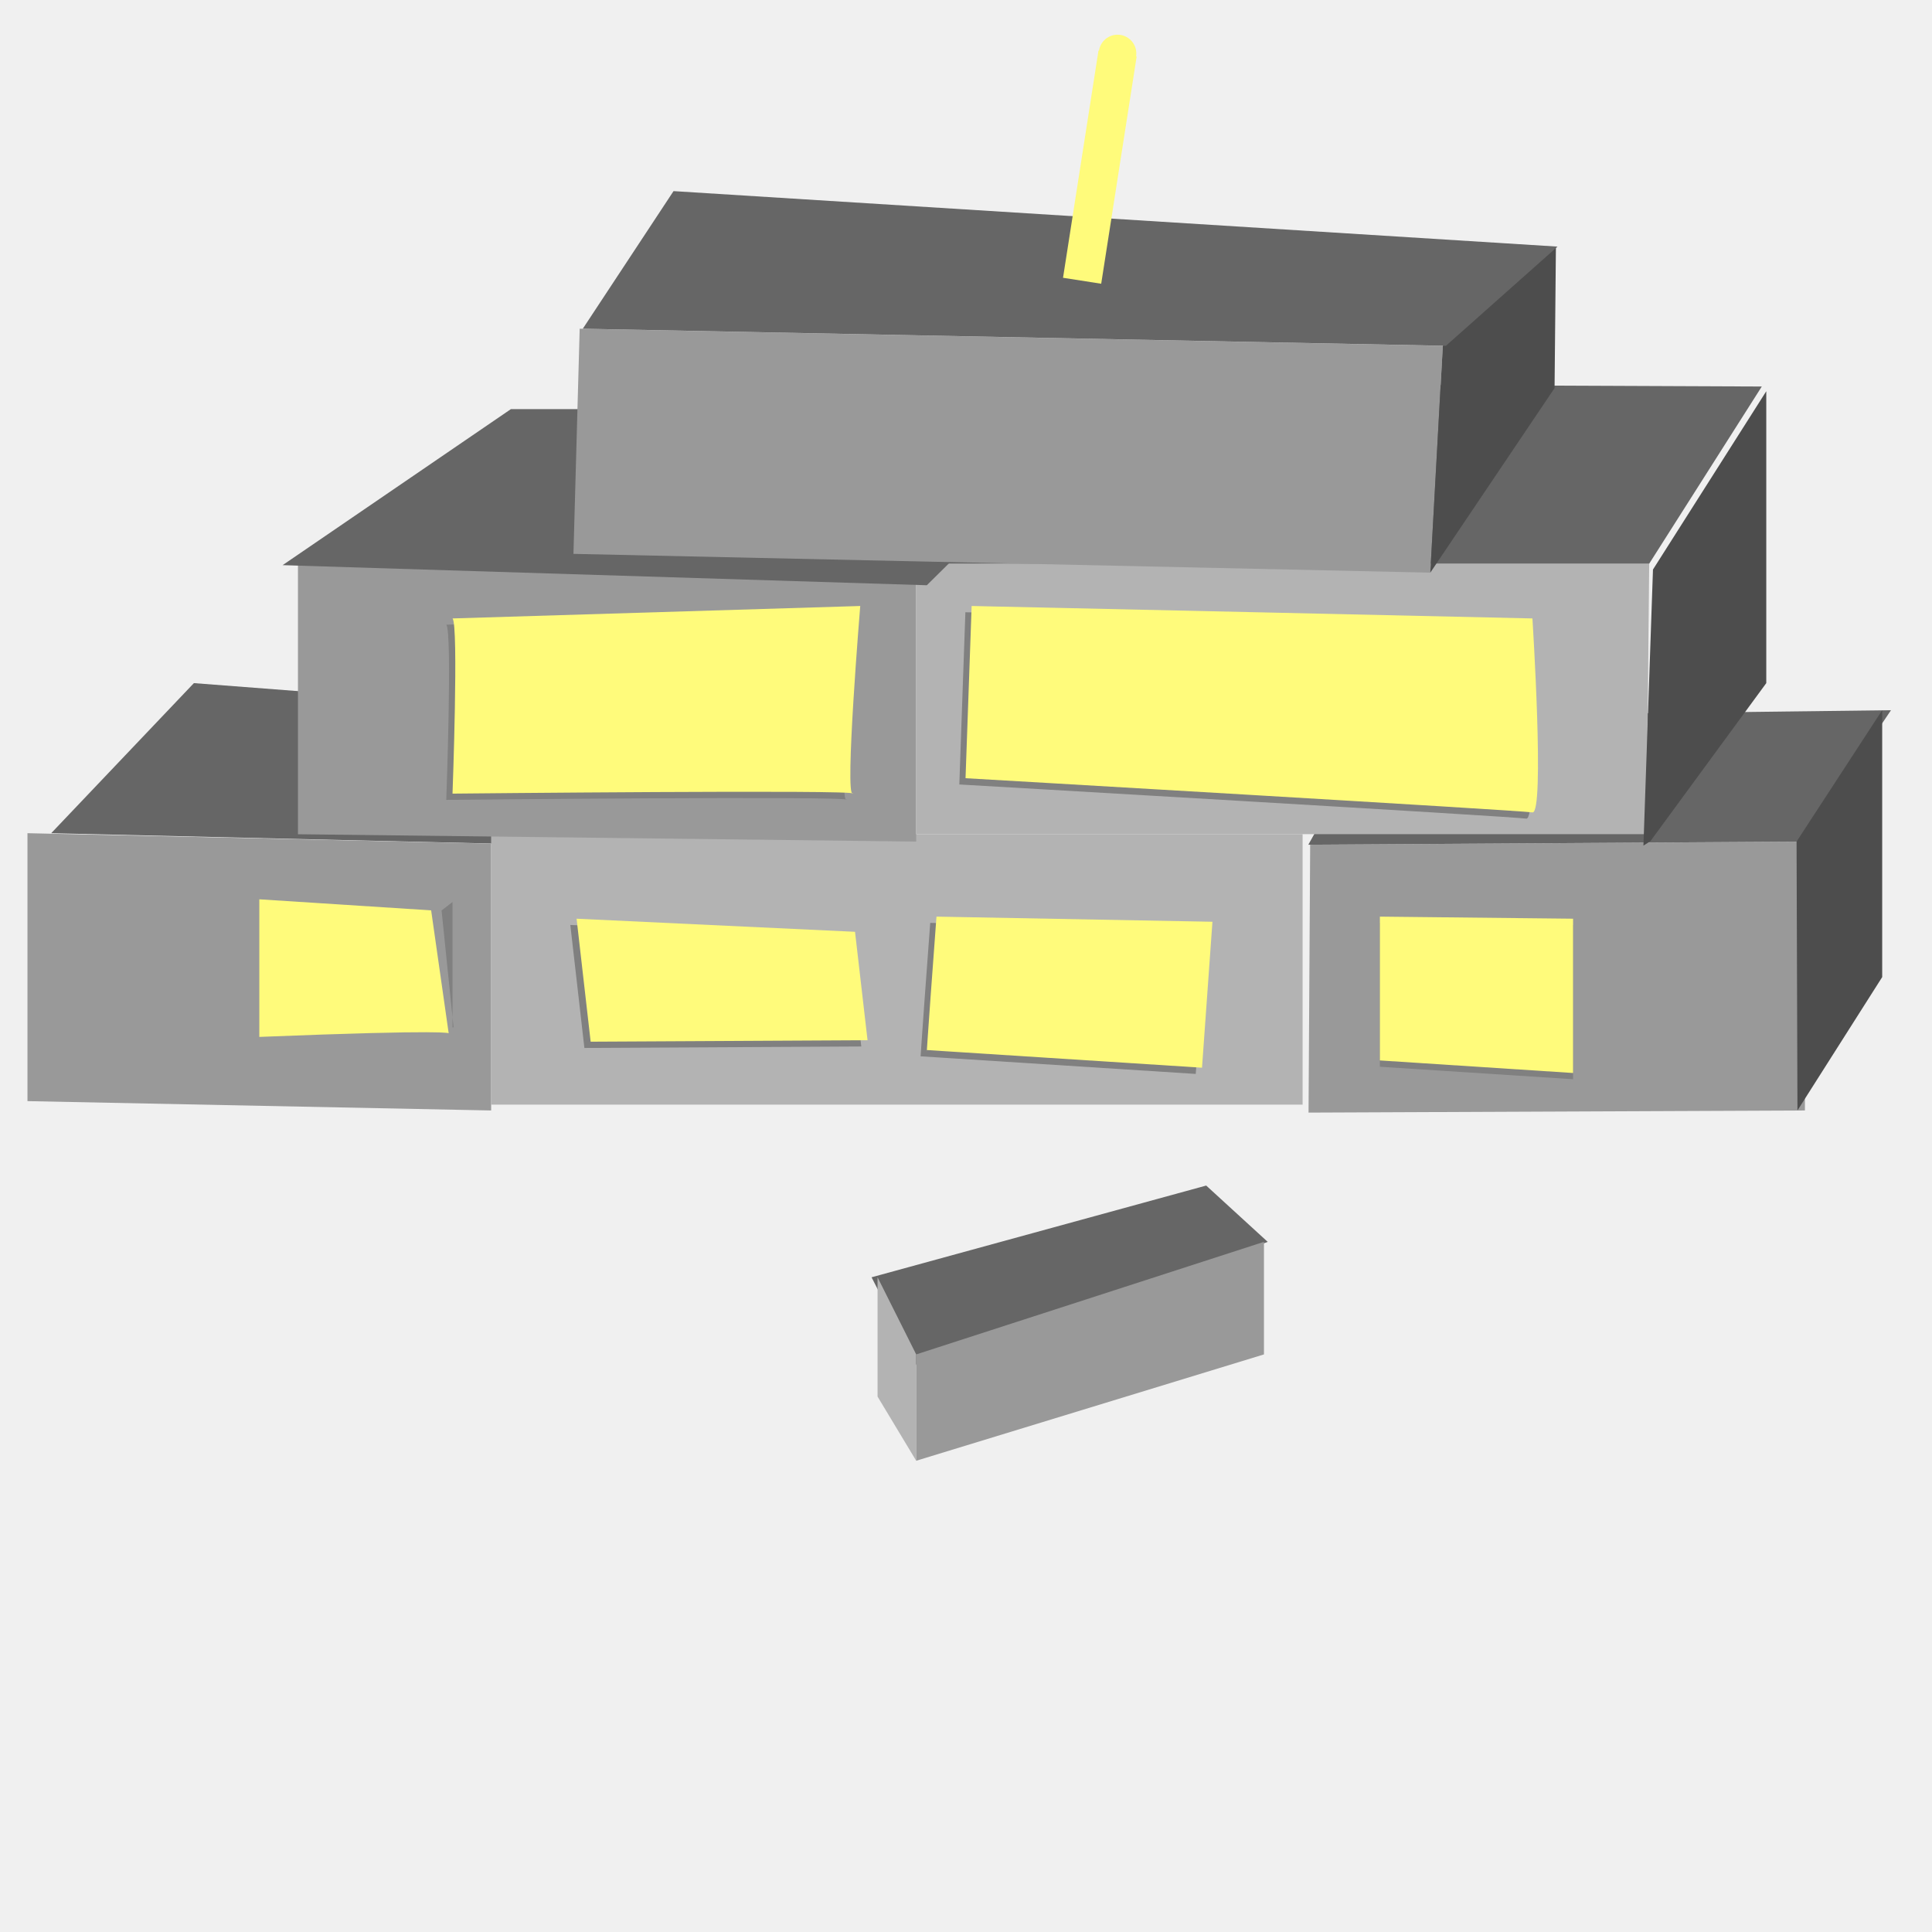
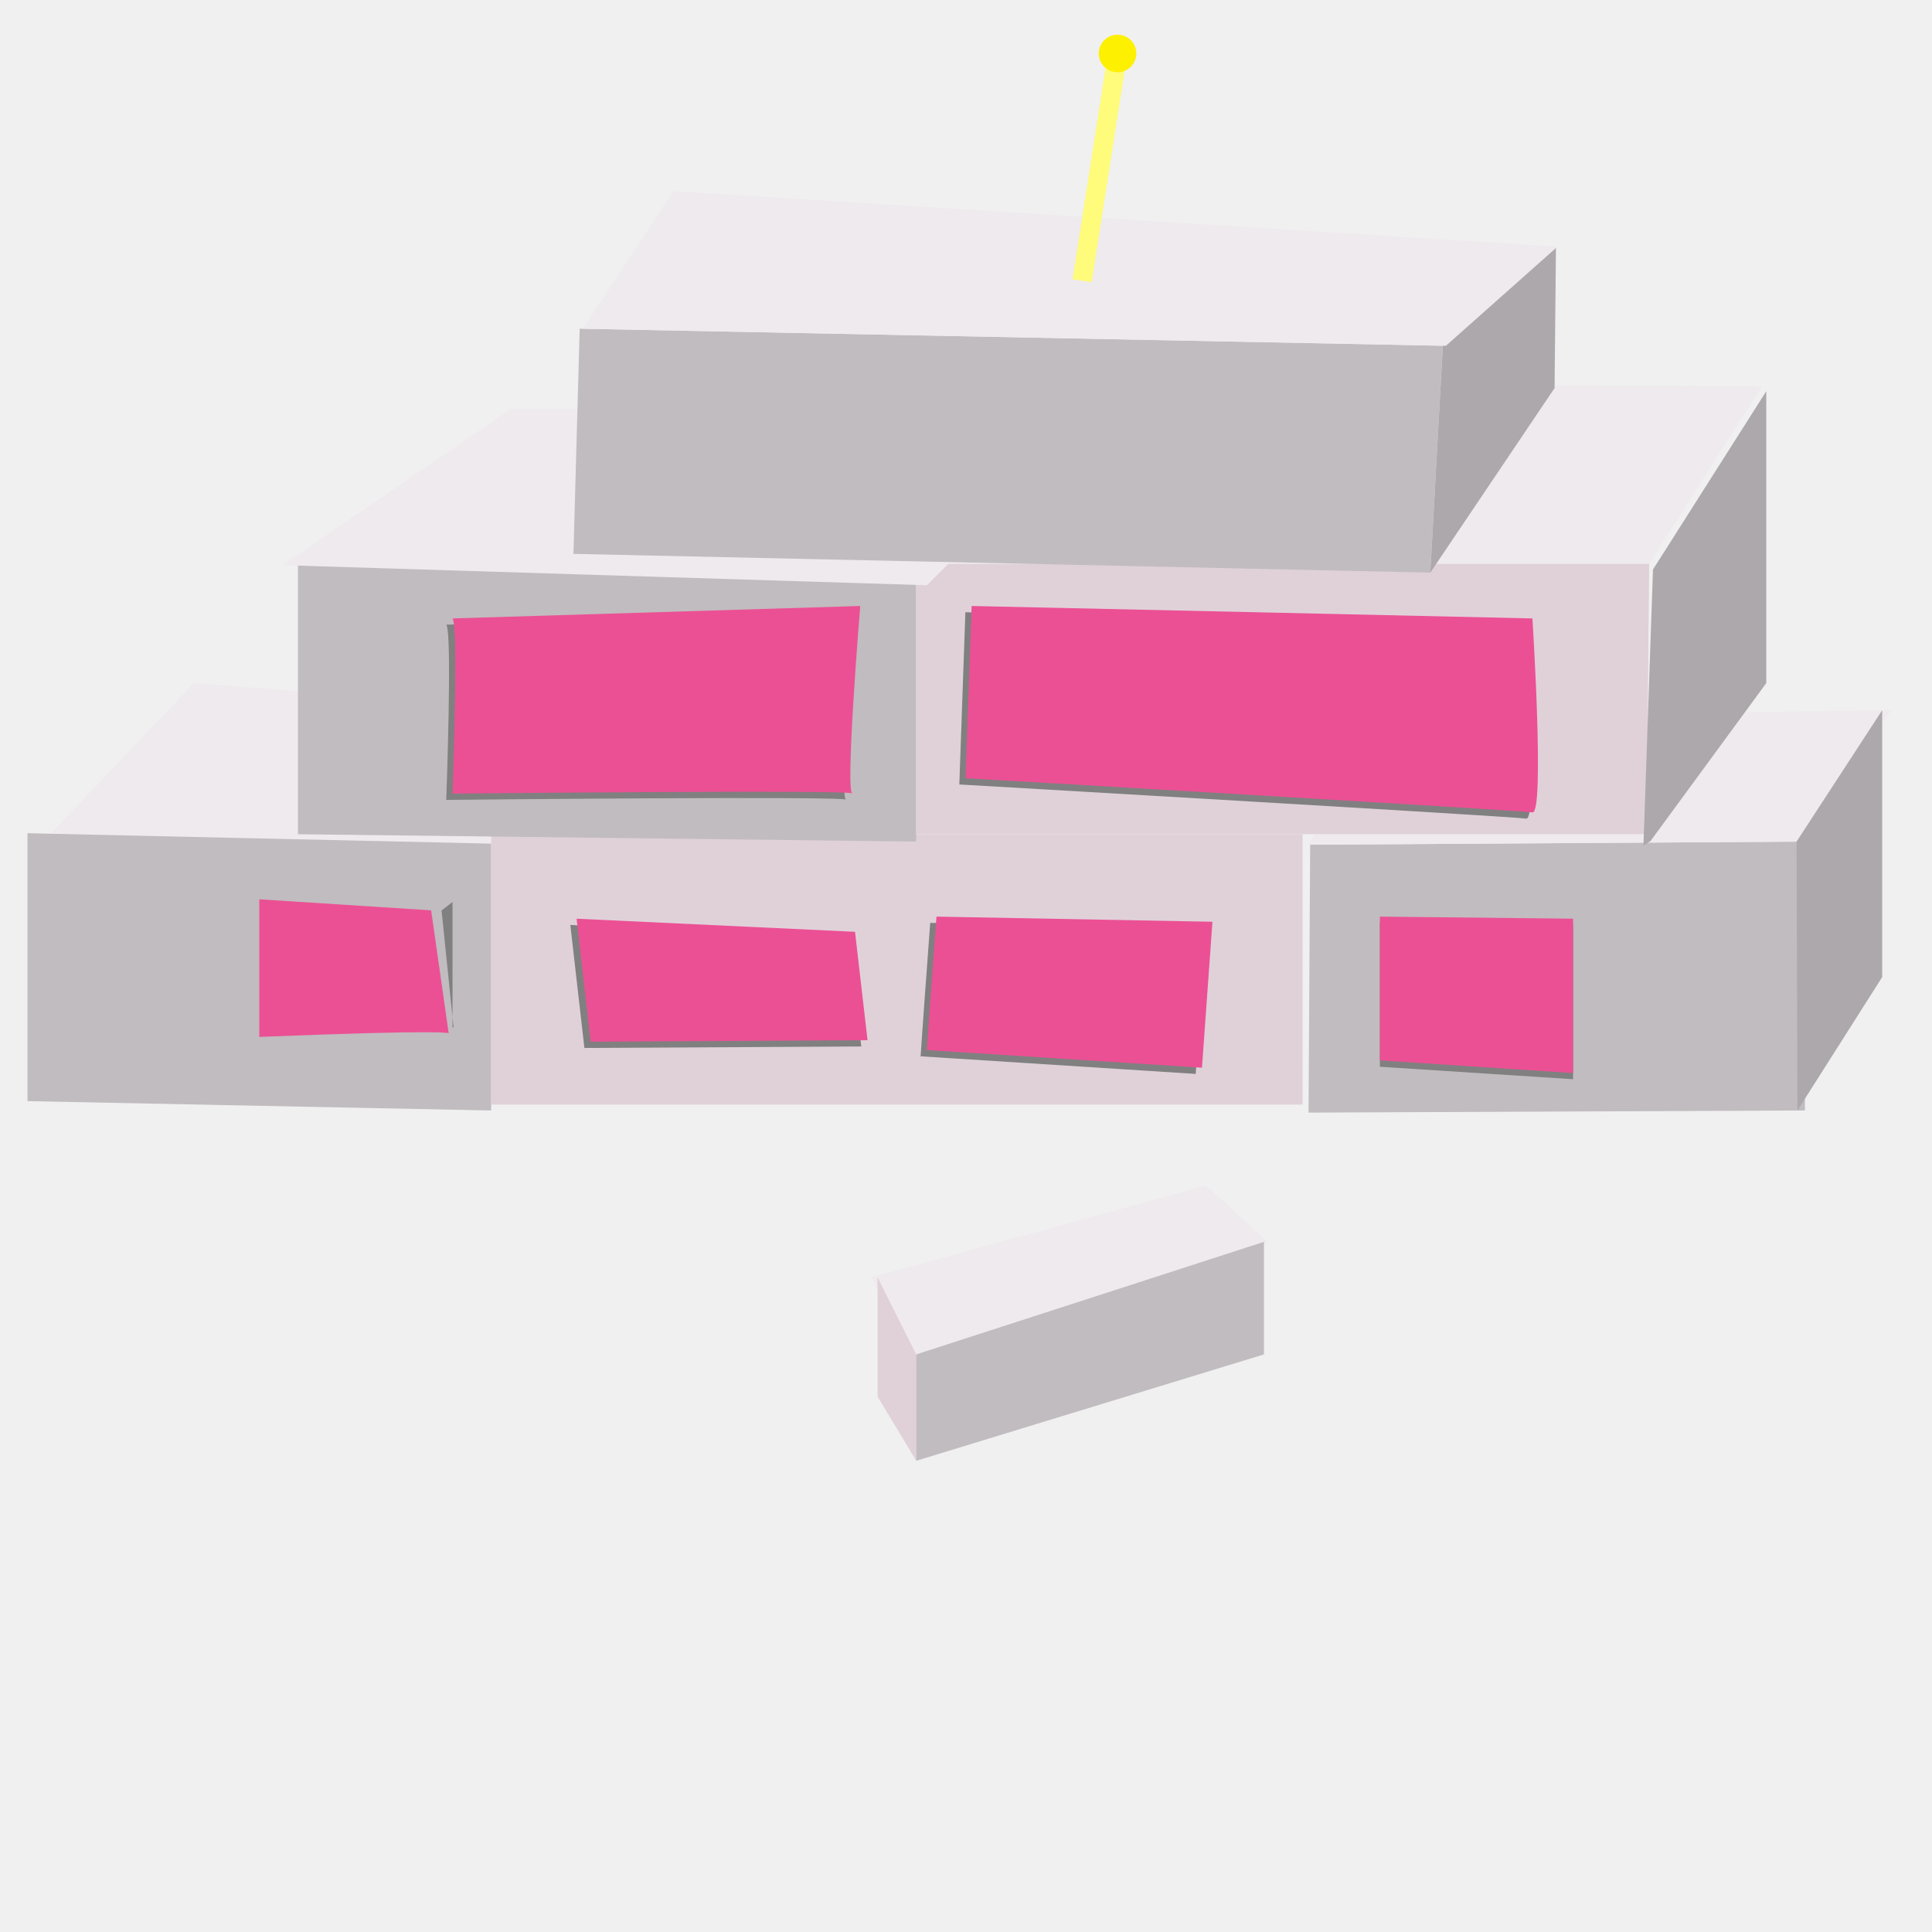
<svg xmlns="http://www.w3.org/2000/svg" version="1.1" id="Layer_2" x="0px" y="0px" width="50px" height="50px" viewBox="0 0 50 50" enable-background="new 0 0 50 50" xml:space="preserve">
  <g id="bricks">
-     <polyline fill="#666666" points="12.817,21.833 16.244,18.542 5.018,17.679 1.325,21.563  " />
-     <polygon fill="#999999" points="0.711,28.497 12.711,28.739 12.711,21.833 0.711,21.563  " />
-     <rect x="12.711" y="21.588" fill="#B3B3B3" width="21" height="7" />
-     <path fill="#FFFFFF" d="M33.859,28.821" />
-     <polygon fill="#999999" points="33.865,28.794 46.711,28.739 46.711,21.78 33.907,21.861  " />
-     <polygon fill="#666666" points="46.647,21.78 48.939,18.38 35.721,18.542 33.859,21.861  " />
-     <polygon fill="#4D4D4D" points="46.518,28.739 48.711,25.287 48.711,18.38 46.495,21.78  " />
-     <polygon fill="#999999" points="7.711,21.59 23.711,21.78 23.711,14.657 7.711,14.388  " />
-     <polygon fill="#B3B3B3" points="23.711,14.588 42.681,14.588 42.614,21.588 23.711,21.588  " />
-     <polygon fill="#666666" points="7.314,14.626 13.222,10.588 28.599,10.588 23.986,15.146  " />
-     <polygon fill="#666666" points="42.681,14.588 45.595,10.003 28.599,9.931 23.986,14.588  " />
-     <polyline fill="#4D4D4D" points="42.532,21.884 42.713,21.769 45.711,17.679 45.711,10.125 42.779,14.739  " />
-     <polygon fill="#999999" points="14.841,14.334 15.002,8.507 37.34,8.949 37.016,14.82  " />
-     <polygon fill="#4D4D4D" points="40.267,6.382 40.232,10.044 37.016,14.82 37.34,8.949  " />
-     <polygon fill="#666666" points="15.083,8.507 17.431,4.946 40.308,6.382 37.42,8.949  " />
+     <polyline fill="#EFEAED" points="12.817,21.833 16.244,18.542 5.018,17.679 1.325,21.563  " />
+     <polygon fill="#C1BCBF" points="0.711,28.497 12.711,28.739 12.711,21.833 0.711,21.563  " />
+     <rect x="12.711" y="21.588" fill="#E0D1D9" width="21" height="7" />
+     <path fill="#FFFFFF" d="M33.859,28.82" />
+     <polygon fill="#C1BCBF" points="33.865,28.794 46.711,28.739 46.711,21.78 33.907,21.861  " />
+     <polygon fill="#EFEAED" points="46.646,21.78 48.939,18.38 35.721,18.542 33.859,21.861  " />
+     <polygon fill="#ADA8AC" points="46.518,28.739 48.711,25.287 48.711,18.38 46.495,21.78  " />
+     <polygon fill="#C1BCBF" points="7.711,21.59 23.711,21.78 23.711,14.657 7.711,14.388  " />
+     <polygon fill="#E0D1D9" points="23.711,14.588 42.682,14.588 42.613,21.588 23.711,21.588  " />
+     <polygon fill="#EFEAED" points="7.314,14.626 13.222,10.588 28.6,10.588 23.986,15.146  " />
+     <polygon fill="#EFEAED" points="42.682,14.588 45.596,10.003 28.6,9.931 23.986,14.588  " />
+     <polyline fill="#ADA8AC" points="42.532,21.884 42.713,21.769 45.711,17.679 45.711,10.125 42.779,14.739  " />
+     <polygon fill="#C1BCBF" points="14.841,14.334 15.002,8.507 37.34,8.949 37.016,14.82  " />
+     <polygon fill="#ADA8AC" points="40.268,6.382 40.232,10.044 37.016,14.82 37.34,8.949  " />
+     <polygon fill="#EFEAED" points="15.083,8.507 17.431,4.946 40.309,6.382 37.42,8.949  " />
  </g>
  <path fill="#808080" d="M11.549,16.167c0.162,0.164,0,4.534,0,4.534s10.575-0.108,10.359,0c-0.215,0.108,0.193-4.855,0.193-4.855  L11.549,16.167z" />
-   <path fill="#808080" d="M24.984,15.845c0.162,0,14.514,0.321,14.514,0.321s0.323,5.074,0,5.02  c-0.324-0.054-14.671-0.884-14.671-0.884L24.984,15.845z" />
+   <path fill="#808080" d="M24.984,15.845c0.162,0,14.514,0.321,14.514,0.321s0.322,5.074,0,5.02  c-0.324-0.054-14.671-0.884-14.671-0.884L24.984,15.845z" />
  <polygon fill="#808080" points="11.711,26.588 11.738,26.588 11.428,23.563 11.711,23.344 " />
  <polygon fill="#808080" points="15.124,27.121 14.76,23.938 21.967,24.277 22.29,27.083 " />
-   <path fill="#808080" d="M23.824,27.337c-0.008,0.195-0.01,0.032,0.25-3.453l7.142,0.133l-0.27,3.776L23.824,27.337z" />
+   <path fill="#808080" d="M23.824,27.337c-0.008,0.195-0.01,0.032,0.25-3.453l7.142,0.133l-0.271,3.776L23.824,27.337z" />
  <polygon fill="#808080" points="35.711,27.607 35.711,23.884 40.711,23.938 40.711,27.93 " />
-   <polygon fill="#666666" points="22.556,33.056 31.216,30.682 32.808,32.139 23.851,35.592 " />
-   <path fill="#FFFB7B" d="M11.711,16.005c0.162,0.164,0,4.534,0,4.534s10.575-0.108,10.359,0s0.193-4.856,0.193-4.856L11.711,16.005z" />
-   <path fill="#FFFB7B" d="M25.146,15.683c0.162,0,14.513,0.322,14.513,0.322s0.324,5.074,0,5.02  c-0.323-0.054-14.671-0.885-14.671-0.885L25.146,15.683z" />
-   <path fill="#FFFB7B" d="M6.711,26.835c5-0.2,4.901-0.092,4.901-0.092l-0.454-3.183l-4.447-0.286V26.835z" />
-   <polygon fill="#FFFB7B" points="15.286,26.959 14.922,23.776 22.128,24.115 22.452,26.921 " />
-   <path fill="#FFFB7B" d="M23.986,27.175c-0.008,0.195-0.01,0.033,0.25-3.453l7.142,0.133l-0.27,3.777L23.986,27.175z" />
-   <polygon fill="#FFFB7B" points="35.711,27.444 35.711,23.722 40.711,23.776 40.711,27.769 " />
-   <line fill="none" stroke="#FFFB7B" stroke-miterlimit="10" x1="28.005" y1="7.266" x2="28.923" y2="1.384" />
-   <circle fill="#FFFB7B" cx="28.922" cy="1.384" r="0.486" />
-   <polygon fill="#B3B3B3" points="23.711,37.804 23.711,35.052 22.711,33.056 22.711,36.143 " />
-   <polygon fill="#999999" points="23.711,37.804 32.711,35.052 32.711,32.139 23.711,35.052 " />
+   <polygon fill="#EFEAED" points="22.556,33.057 31.216,30.682 32.809,32.139 23.851,35.592 " />
+   <path fill="#EB5094" d="M11.711,16.005c0.162,0.164,0,4.534,0,4.534s10.575-0.108,10.359,0c-0.216,0.108,0.193-4.856,0.193-4.856  L11.711,16.005z" />
+   <path fill="#EB5094" d="M25.146,15.683c0.162,0,14.513,0.322,14.513,0.322s0.323,5.074,0,5.02  c-0.323-0.054-14.671-0.885-14.671-0.885L25.146,15.683z" />
+   <path fill="#EB5094" d="M6.711,26.835c5-0.2,4.901-0.092,4.901-0.092l-0.454-3.183l-4.447-0.286V26.835z" />
+   <polygon fill="#EB5094" points="15.286,26.959 14.922,23.776 22.128,24.115 22.452,26.921 " />
+   <path fill="#EB5094" d="M23.986,27.175c-0.008,0.195-0.01,0.033,0.25-3.453l7.142,0.133l-0.271,3.777L23.986,27.175z" />
+   <polygon fill="#EB5094" points="35.711,27.443 35.711,23.722 40.711,23.776 40.711,27.77 " />
+   <line fill="none" stroke="#FFFB7B" stroke-width="0.5" stroke-miterlimit="10" x1="28.005" y1="7.266" x2="28.923" y2="1.384" />
+   <circle fill="#FDF001" cx="28.922" cy="1.384" r="0.486" />
+   <polygon fill="#E0D1D9" points="23.711,37.805 23.711,35.052 22.711,33.057 22.711,36.143 " />
+   <polygon fill="#C1BCBF" points="23.711,37.805 32.711,35.052 32.711,32.139 23.711,35.052 " />
</svg>
